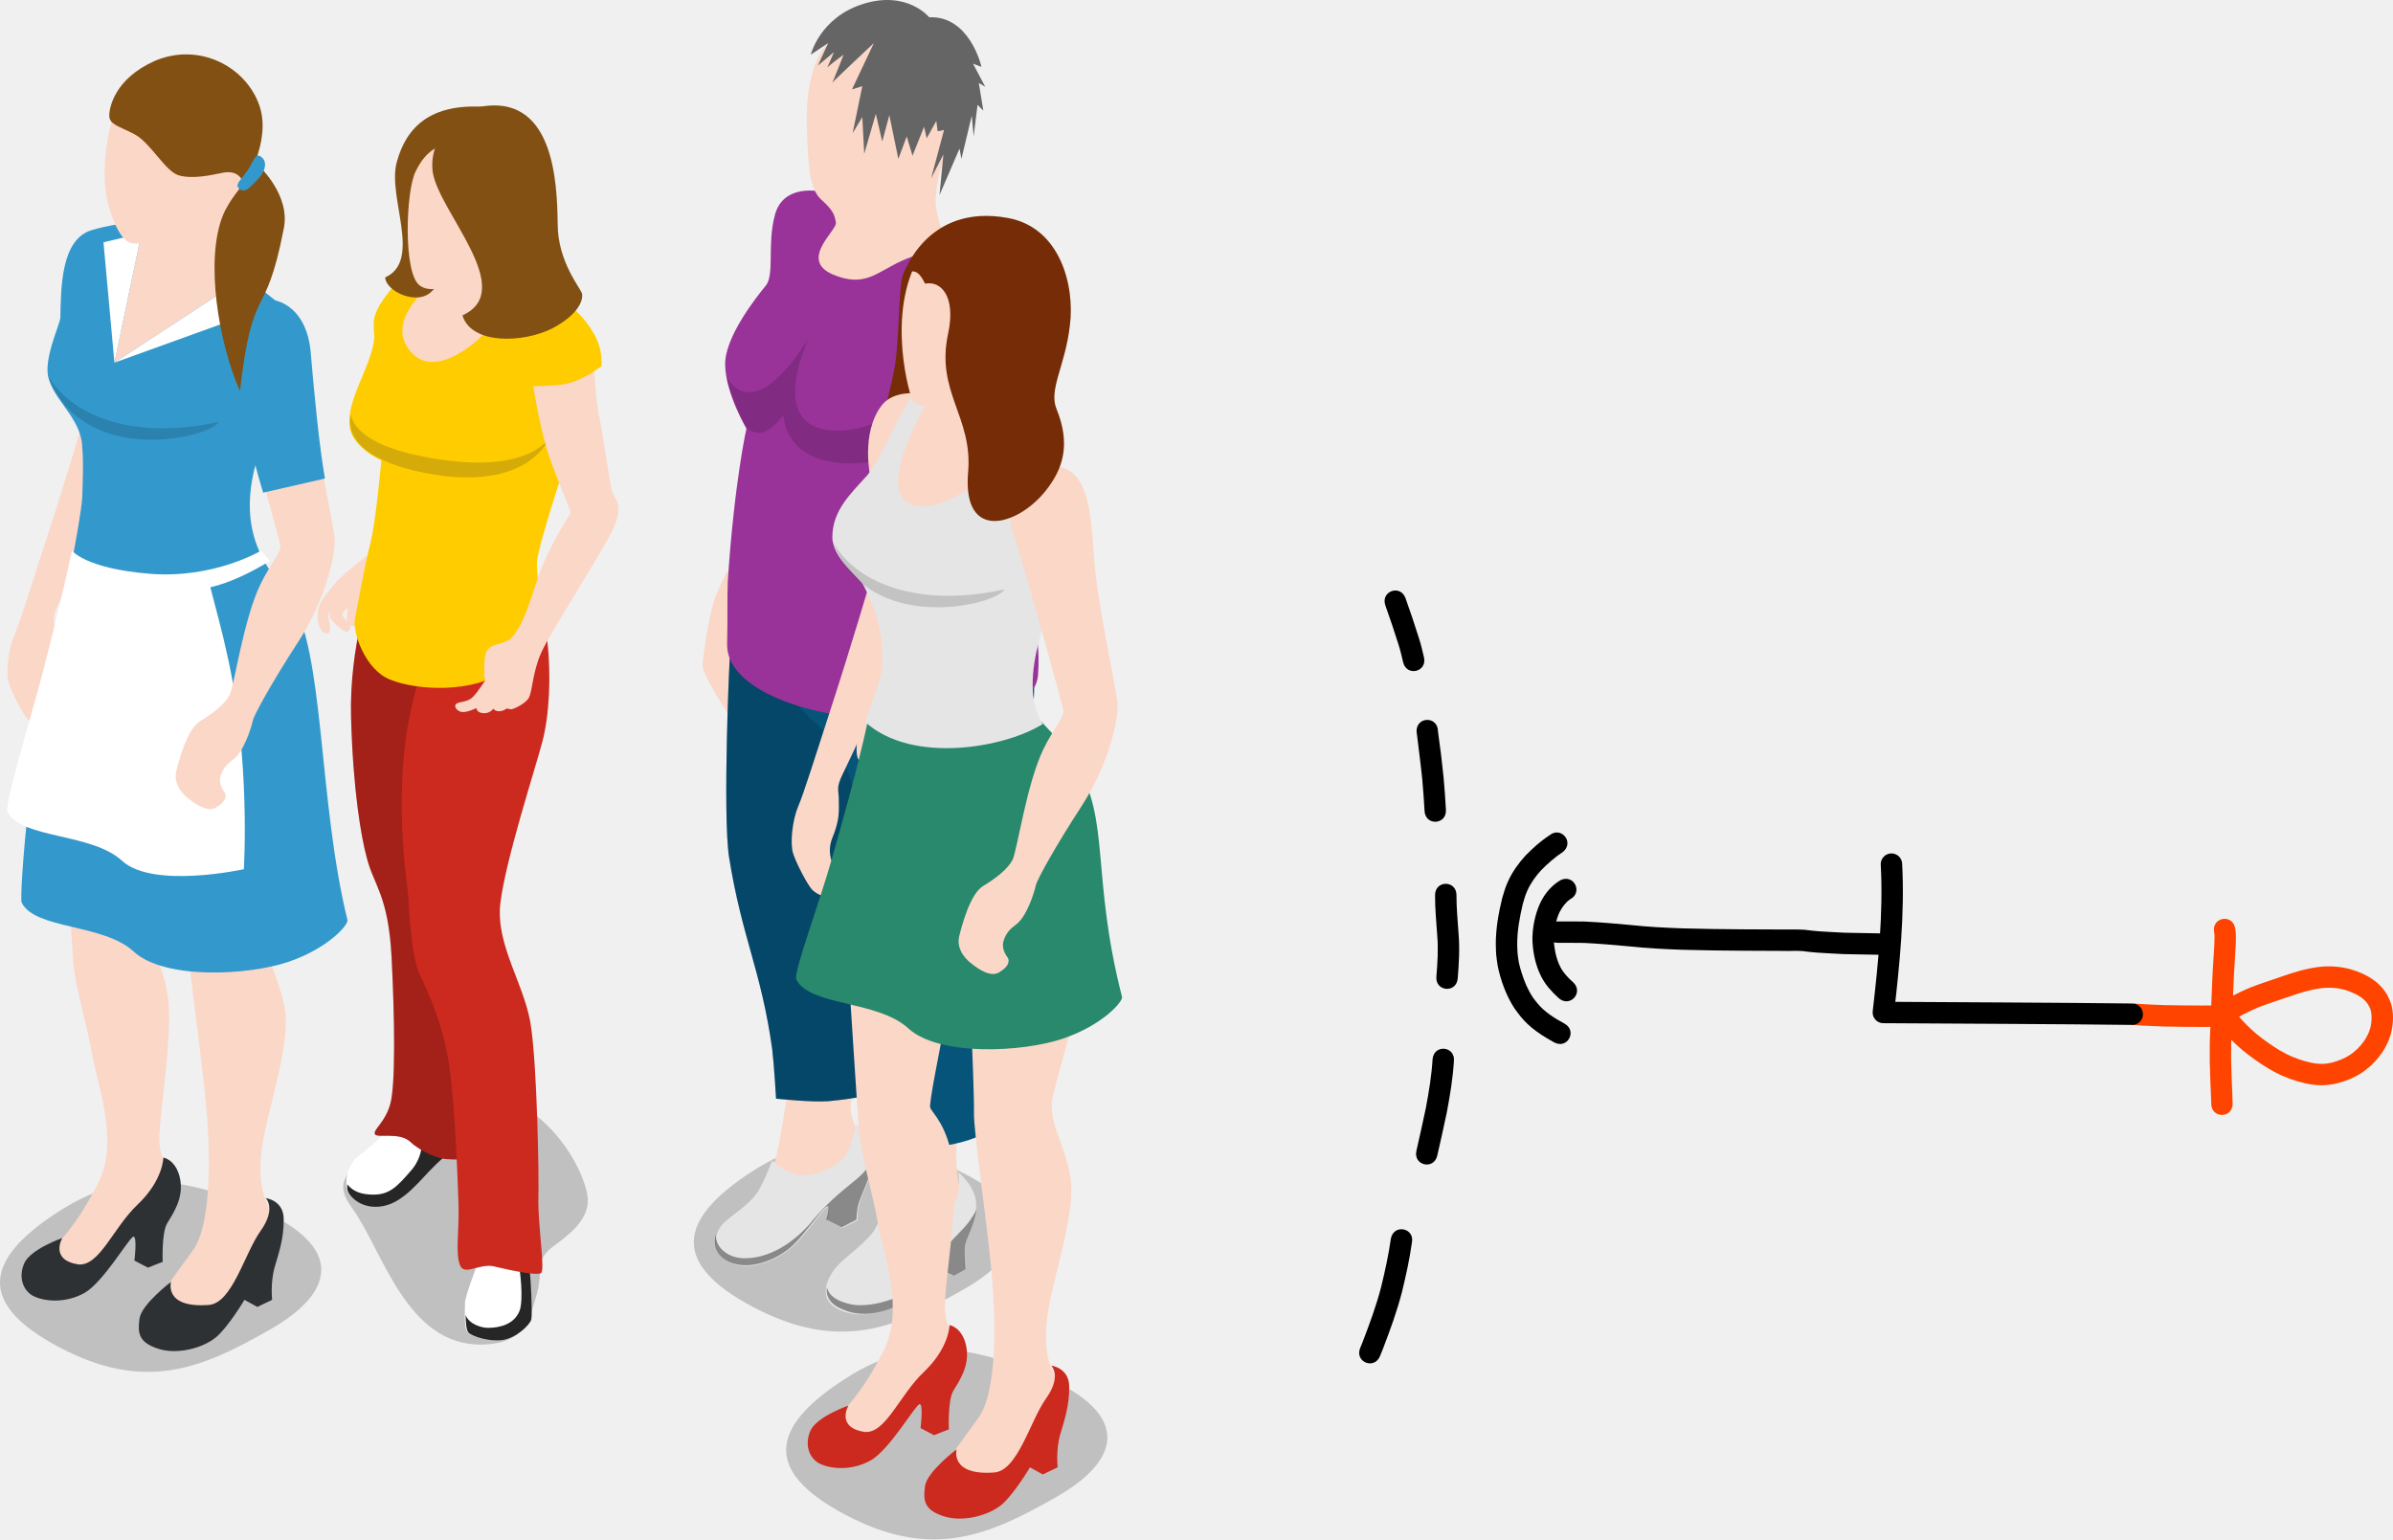
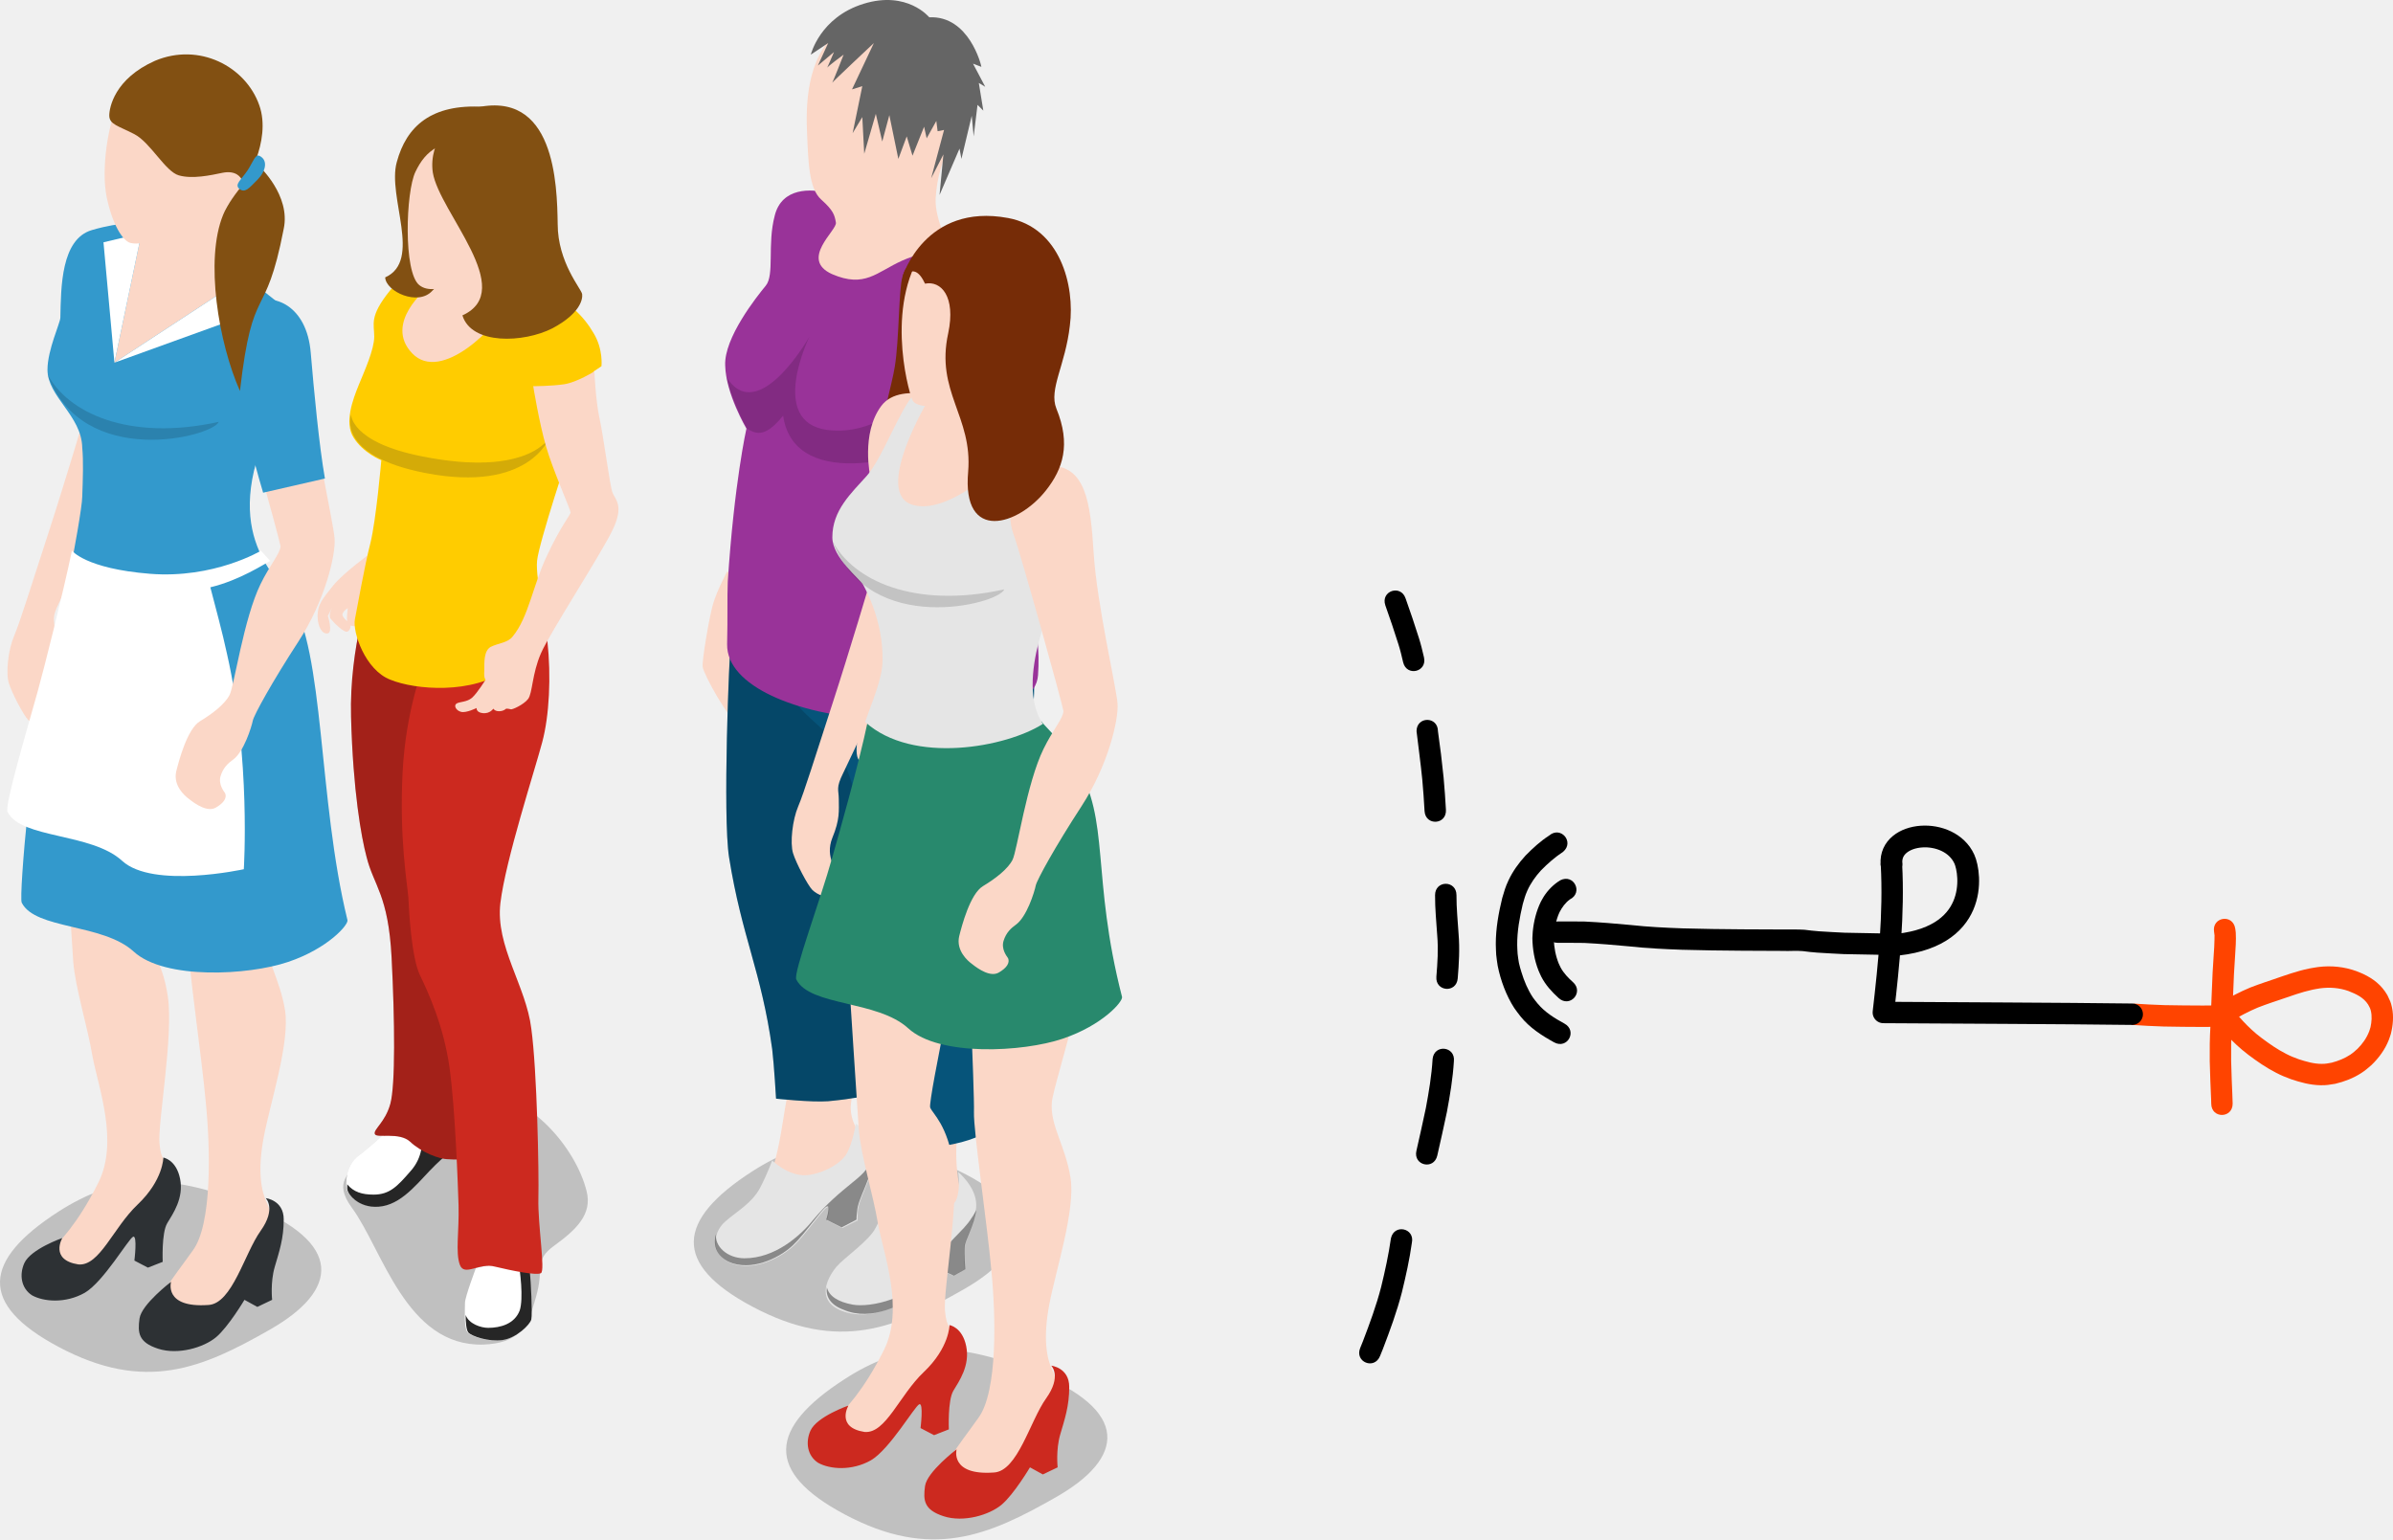
<svg xmlns="http://www.w3.org/2000/svg" version="1.1" id="Layer_1" x="0px" y="0px" viewBox="0 0 371.749 239.164" enable-background="new 0 0 80 240" xml:space="preserve" width="371.749" height="239.164">
  <defs id="defs33" />
  <g transform="translate(-27.04284,-42.712)" id="g3628">
    <path style="fill:#fbd7c7" d="m 140,131.5 c 0,0 -1.6,3 -2.2,5.1 -0.6,2.1 -1.7,8.6 -1.6,9.7 0.1,1.1 4.1,8.4 5.8,9.2 1.7,0.8 2,-10.2 2,-10.2 l -0.5,-4.8 2.7,-5.6 z" id="path3572" />
    <path style="opacity:0.2" d="m 143.9,224.7 c -11.8,7.6 -12.4,14.4 0,21 13.5,7.2 22.4,3.3 32.9,-2.7 10.5,-6 11.8,-13.4 -3.6,-19.6 -12.5,-5 -20.4,-4.4 -29.3,1.3 z" id="path3574" />
    <path style="fill:#fbd7c7" d="m 141.5,142.8 c -0.4,3.3 -1.6,26.2 0,32.2 1.6,6 2.2,8.8 2.6,11 0.4,2.2 1.8,4.1 2.5,7.6 0.7,3.5 3.7,15.1 2.7,19.6 -0.9,4.6 -1.4,11.7 -4.5,15.6 -3,3.9 -8,6.8 -4.8,8 3.1,1.2 6.7,0.4 8.1,-0.5 1.4,-0.9 5.2,-6.5 8.4,-7.7 3.1,-1.2 6.3,-2.9 6,-6 -0.3,-3.1 -3.1,-3.8 -3.3,-7.6 -0.1,-3.8 4.5,-14.3 3.1,-21.3 -1.4,-7 -3.4,-10.5 -3.4,-10.5 l 2.4,-16.2 c 0,0 1.7,18.9 1.8,20.5 0.1,1.6 1,4.7 1,4.7 0,0 -0.3,8.1 0.3,12.7 0.6,4.6 3.8,13.2 2,20 -1.8,6.8 -1.4,8 -3.9,11.1 -2.5,3.1 -7.2,5.6 -3.8,7.3 3.4,1.7 7.3,2.5 9.9,-1.8 2.6,-4.3 5.5,-5.9 6.9,-7.2 1.4,-1.3 1.8,-2.2 0.8,-6.3 -1,-4.1 -1,-9.4 0.4,-13.6 1.4,-4.2 4.7,-15.4 4.8,-20.2 0.1,-4.7 -2.2,-9.4 -2.2,-9.4 0,0 4.3,-15.1 5.5,-26.8 1.2,-11.8 1,-20.4 -1,-25.5 -2,-5.2 -42.3,10.3 -42.3,10.3 z" id="path3578" />
    <path style="fill:#e5e5e5" d="m 164.8,230.2 c 0,0 1.6,1.7 4.2,1.8 3,0.1 6.1,-1.6 6.6,-2.9 0.7,-1.7 0.3,-4.3 0.3,-4.3 0,0 2.8,2.3 2.8,5.1 0,2.5 -1.8,5.5 -1.9,6.5 -0.1,1 0.1,3.5 0.1,3.5 l -1.8,1 -3,-1.4 c 0,0 -0.9,2.9 -2.9,4.4 -2,1.4 -6.8,4.2 -11.3,2.5 -4.5,-1.7 -2,-5.6 -0.9,-6.9 1.1,-1.3 5,-4 6,-5.9 1.2,-2.3 1.8,-3.4 1.8,-3.4 z" id="path3580" />
    <path style="fill:#e5e5e5" d="m 147,223 c 0,0 2.4,2.4 5.2,2.3 2.1,-0.1 5.3,-1.5 6.4,-3.4 0.9,-1.6 1.4,-4.6 1.4,-4.6 0,0 2.7,1.6 2.7,5.2 0,3.2 -2.3,6.3 -2.4,8.5 -0.1,2.2 0,1.3 0,1.3 l -2.4,1.2 -2.4,-1.2 c 0,0 0.8,-2.5 0,-2 -0.8,0.5 -3.3,4.2 -5.1,5.9 -1.8,1.7 -5.8,4 -9.4,2.9 -3.6,-1.1 -3.4,-4.8 -1.3,-6.6 1.8,-1.6 4.1,-2.8 5.4,-5.2 1.2,-2.3 1.9,-4.3 1.9,-4.3 z" id="path3582" />
    <g style="opacity:0.4" id="g3588">
      <path d="m 160.1,232.3 v 0 c 0,0.4 0,0 0,0 z" id="path3584" />
      <path d="m 162.6,222.5 c 0,0 0,-0.1 0,-0.1 -0.4,1.5 -1.2,2.5 -3.1,4 -2.2,1.8 -4,3.3 -6.1,5.8 -2.1,2.6 -6,6 -10.7,6 -2.7,0 -4.7,-1.9 -4.4,-3.8 -0.6,1.8 0.1,3.8 2.6,4.6 3.6,1.1 7.7,-1.2 9.4,-2.9 1.8,-1.7 4.3,-5.4 5.1,-5.9 0.8,-0.5 0,2 0,2 l 2.4,1.2 2.3,-1.2 c 0,-0.2 0,-0.6 0.1,-1.3 0.1,-2.1 2.4,-5.2 2.4,-8.4 z" id="path3586" />
    </g>
    <path style="opacity:0.4" d="m 169.3,243.9 c 2,-1.4 2.9,-4.4 2.9,-4.4 l 3,1.4 1.8,-1 c 0,0 -0.2,-2.5 -0.1,-3.5 0,-0.9 1.5,-3.3 1.8,-5.7 -0.2,0.4 -0.4,0.8 -0.7,1.2 -1.4,2.3 -3.7,3.4 -6.5,8.1 -2.6,4.5 -9.3,5.9 -12,5.4 -2.2,-0.4 -3.7,-1.3 -4,-2.7 -0.2,1.3 0.4,2.7 2.6,3.5 4.4,1.9 9.2,-0.9 11.2,-2.3 z" id="path3590" />
    <path style="fill:#06547a" d="m 140.6,142.1 c -0.3,2.1 -1.3,27.5 -0.3,33.8 2,12.5 5,17.6 6.7,29.8 0.3,2.5 0.6,7.7 0.6,7.7 0,0 5.5,0.6 8.1,0.4 4.2,-0.4 5.5,-0.8 5.5,-0.8 0,0 1.7,-6.7 1.8,-16.8 0,-3.7 -3.3,-13.2 -3.3,-13.2 l 1.6,-8.4 -3,-32.8 c -9.5,-0.2 -17.7,0.3 -17.7,0.3 z" id="path3592" />
    <path style="opacity:0.15" d="m 140.6,142.1 c -0.3,2.1 -1.3,27.5 -0.3,33.8 2,12.5 5,17.6 6.7,29.8 0.3,2.5 0.6,7.7 0.6,7.7 0,0 5.5,0.6 8.1,0.4 4.2,-0.4 5.5,-0.8 5.5,-0.8 0,0 1.7,-6.7 1.8,-16.8 0,-3.7 -3.3,-13.2 -3.3,-13.2 l 1.6,-8.4 -3,-32.8 c -9.5,-0.2 -17.7,0.3 -17.7,0.3 z" id="path3594" />
    <path style="fill:#06547a" d="m 165.1,220 c 0,0 3.5,1.1 6.8,0.9 4.7,-0.3 7.7,-1.9 7.7,-1.9 0.1,0.7 1.9,-14.1 2.6,-21.6 0.5,-5 -1.2,-9.8 -0.9,-12.4 0.3,-2.6 7.3,-29.1 6.3,-37.3 -0.6,-4.8 -43.1,-31.6 -40.5,-5.5 1.1,11.1 7.4,12 9.8,16.4 3.6,6.6 3.9,12.4 4.2,16 0.6,6.3 2.5,22.7 2.9,27 0.4,4.3 1.1,18.4 1.1,18.4 z" id="path3596" />
    <path style="fill:#993399" d="m 143,109.3 c 0,0 -1.9,8.4 -2.9,23.8 -0.1,2.3 0,5.7 -0.1,9.7 -0.1,6.6 11.1,10.9 22.5,11.6 12.5,0.8 25.4,-0.6 25.8,-6.8 1.1,-14.8 -9.3,-28.5 -10.6,-34.3 -1.3,-5.8 6.7,-8.6 6.7,-8.6 0,0 -2,-4.7 -1.5,-11.6 0.5,-6.9 -5.4,-9.9 -7.5,-11.3 -1.7,-1.2 -17.3,-8.4 -19.8,-9.1 -2.5,-0.7 -7.1,-0.9 -8.2,3.5 -1.2,4.5 0,9.2 -1.4,10.9 -1.4,1.7 -6.5,8.1 -6.3,12.4 0.1,4.4 3.3,9.8 3.3,9.8 z" id="path3598" />
    <path style="fill:#fbd7c7" d="m 158,47.1 c -5.3,3.5 -5.8,10.8 -5.6,15.8 0.2,5 0.3,9.1 2.2,10.8 1.9,1.7 2.1,2.4 2.3,3.6 0.2,1.2 -5.7,5.7 -0.6,8 5.1,2.2 6.9,-0.3 10.9,-2.1 4.3,-1.9 7.6,-1.6 7.6,-1.6 0,0 -2.6,-4.7 -2.4,-8.1 0.2,-3.3 1,-5.8 2.6,-9.3 1.6,-3.5 4.2,-12.7 -1.1,-16.4 -5.2,-3.5 -12.3,-3 -15.9,-0.7 z" id="path3600" />
    <path style="fill:#656565" d="m 171.4,45.4 c 0,0 -3.4,-4.2 -10.2,-2.1 -6.8,2.1 -8.2,7.9 -8.2,7.9 l 2.7,-1.8 -1.6,3.5 2.5,-2.1 c 0,0 -1.1,2.6 -1.1,2.5 0,-0.2 2.6,-2.1 2.6,-2.1 0,0 -1.8,4.6 -1.8,4.4 0.1,-0.2 6.5,-6.2 6.5,-6.2 l -3.4,7.2 1.6,-0.5 -1.5,7.3 1.5,-2.5 0.3,5.7 1.8,-6.2 1,4.3 1.1,-4.1 1.4,6.8 1.3,-3.5 0.9,3 1.8,-4.5 0.4,1.8 1.5,-2.7 0.2,1.6 1,-0.2 -2,7.5 1.9,-3.7 -0.6,6.3 3.1,-7.2 0.3,1.6 1.6,-6.7 0.3,3.2 0.6,-4.9 0.9,0.9 -0.7,-4.3 1,0.6 -1.9,-3.6 1.3,0.5 c 0,-0.2 -1.9,-8 -8.1,-7.7 z" id="path3602" />
    <path style="opacity:0.15" d="m 170.9,102.4 c 0,0 -6.7,8.3 -15.4,7.1 -9.2,-1.3 -2.7,-14.5 -2.7,-14.5 0,0 -8,14.1 -12.9,6.3 0.9,4 3.2,8 3.2,8 0,0 0,0 0,0 1.8,1.2 3.2,0.9 5.6,-2 1.8,12.4 21.9,6.1 24.9,3.3 -0.8,-2.7 -2.7,-8.2 -2.7,-8.2 z" id="path3604" />
    <path style="fill:#fbd7c7" d="m 186.2,120.6 c -0.7,-3.5 -2.2,-13.2 -2.9,-15.5 l -10.7,2.5 c 0.1,0.3 0.1,0.3 0.2,0.6 1,2.6 3.3,14.4 3.5,15.3 0.2,0.9 -2,3.3 -3,5.6 -2.7,6.1 -3.3,13.9 -3.7,15.5 -0.5,1.6 -1.6,2.9 -2.9,3.8 -1.3,0.9 -5.3,4.7 -5.7,5.8 -0.3,0.7 -1.3,4.8 -0.7,6.3 0.6,1.5 4.8,3 5.8,3 1,0 1,-1.4 1,-1.4 0,0 -1.1,-1.8 -1.2,-3.4 -0.1,-1.6 1.2,-2.7 4.3,-5 3.1,-2.3 3.4,-5.4 7,-11.1 3.6,-5.7 6.6,-9.9 7.8,-12.6 1.2,-2.9 1.5,-7.8 1.2,-9.4 z" id="path3606" />
  </g>
  <g id="g28" transform="translate(106.4037,8.069836)">
    <path d="m 33.8,34.9 c -0.6,1.9 -0.5,9.7 -1.2,14 -0.8,5.2 -7.1,24 2.1,18.1 9.2,-5.9 7,-33.5 3.1,-33.7 -3.1,-0.3 -3.4,-0.3 -4,1.6 z" id="path2" style="fill:#762c07" />
    <path d="m 24.8,206.2 c -11.8,7.6 -12.4,14.4 0,21 13.5,7.2 22.4,3.3 32.9,-2.7 10.5,-6 11.8,-13.4 -3.7,-19.5 -12.5,-5 -20.4,-4.5 -29.2,1.2 z" id="path4" style="opacity:0.2" />
    <path d="m 28.8,82.2 c 0,0 -3.2,10.8 -5.9,19.1 -2.7,8.3 -4.4,13.8 -5.3,15.9 -0.9,2.1 -1.3,5.7 -0.8,7.3 0.5,1.6 2.3,5 3,5.7 1.7,1.6 4.4,1.2 4.8,0.8 0.4,-0.5 0.4,-2.2 -0.3,-2.9 -0.7,-0.7 -2.6,-3 -1.4,-6 1.2,-2.9 1,-4.2 1,-6 0,-1.5 -0.5,-1.7 0.7,-4.1 1.2,-2.5 6.9,-14.5 7.5,-16.2 0.6,-1.7 -3.3,-13.6 -3.3,-13.6 z" id="path6" style="fill:#fbd7c7" />
    <path d="m 42.8,54.7 c 0,0 -9.1,-4 -12.3,0.3 -3.2,4.3 -1.7,11 -1.7,11 0,0 -5.4,6.1 -5.4,9.4 0,3.3 5.1,6.5 5.1,6.5 0,0 0.6,15.8 -0.3,22.3 -0.9,6.5 -3.8,23.3 -3.1,33.9 0.7,10.6 1.6,25 1.9,29.2 0.3,4.1 2.2,10 3,14.8 0.9,4.8 4.1,13.2 0.9,19.6 -3.2,6.4 -6.1,9.3 -7.4,10.5 -1.3,1.2 0.2,5.2 3,4.5 2.8,-0.7 7.2,-7.1 9.9,-8.1 2.7,-1.1 7.2,-4 6,-7.7 -1.2,-3.6 -1.7,-2.2 -2,-5.3 -0.3,-3.1 2.2,-16.7 1.3,-22.8 -0.9,-6.1 -3.2,-7.8 -3.6,-8.8 -0.4,-1 5.7,-29.5 5.7,-29.5 0,0 1.2,27.3 1.1,30.2 -0.1,2.9 2.1,17.7 2.7,24.6 0.7,7 1,18.8 -2,22.9 -2.9,4.1 -8,10.3 -6,11.7 2,1.4 8.3,2.7 9.8,-0.9 1.5,-3.6 5.3,-11.1 6.7,-13.1 1.4,-2 1.9,-3.1 1,-5 -0.9,-1.9 -1.5,-5 -0.5,-10.3 1,-5.3 4.1,-14.7 3.3,-19.7 -0.8,-5 -3.2,-8.1 -2.9,-11.7 0.3,-3.5 8.1,-24.8 6.6,-39.7 C 62,108.7 54.6,106 53.3,100 52,94 56.3,86.1 58.5,81.8 60.7,77.6 63.8,70.2 61.1,67.6 58.4,64.9 55.2,63.2 54,61.2 52.8,59.2 51.5,53 51.5,53 Z" id="path8" style="fill:#fbd7c7" />
    <path d="m 25.4,210.3 c 0,0 -4.9,1.7 -5.9,3.9 -0.8,1.8 -0.5,3.9 1.2,5 1.8,1 5.2,1.3 8.2,-0.4 2.9,-1.7 6.8,-8.4 7.5,-8.7 0.7,-0.3 0.2,3.7 0.2,3.7 l 2.1,1.1 2.3,-0.9 c 0,0 -0.2,-4.5 0.7,-6 0.9,-1.5 2.6,-3.9 2,-6.9 -0.6,-3 -2.6,-3.3 -2.6,-3.3 0,0 0,3.5 -4,7.3 -3.8,3.6 -5.9,9.6 -9.2,9.3 -4.5,-0.7 -2.5,-4.1 -2.5,-4.1 z" id="path10" style="fill:#cc291f" />
    <path d="m 42.2,217.1 c 0,0 -4.6,3.5 -4.9,5.7 -0.3,2.2 -0.2,3.7 2.9,4.7 3.1,1 7.1,-0.2 9,-1.8 1.9,-1.6 4.4,-5.8 4.4,-5.8 l 2,1.1 2.3,-1.1 c 0,0 -0.3,-2.7 0.4,-5.1 0.7,-2.4 1.4,-4.4 1.4,-7.4 0,-3 -2.8,-3.3 -2.8,-3.3 0,0 1.7,1.6 -0.8,5.1 -2.5,3.5 -4.4,11.3 -8.1,11.5 -6.9,0.5 -5.8,-3.6 -5.8,-3.6 z" id="path12" style="fill:#cc291f" />
    <path d="m 60.8,110.8 c -2.7,-4.3 -5.3,-6.4 -5.4,-6.8 0,0 -6.4,3.9 -16.4,3.1 -10,-0.8 -10.6,-3.1 -10.6,-3.1 -1.4,6.7 -4.5,17.6 -5.5,21.1 -1.9,6.8 -6.1,18 -5.6,19 2.1,4.2 12.6,3.2 17.4,7.6 4.8,4.4 17.8,3.7 24,1.6 6.2,-2.1 9.4,-5.8 9.2,-6.5 -4.8,-18.7 -1.8,-27.6 -7.1,-36 z" id="path14" style="fill:#28896d" />
    <path d="m 27.7,82.8 c 0.3,0.6 3.1,5.5 3,11.7 0,2.9 -1.7,6.6 -2.7,9.6 7.4,6.7 22,3.9 27.6,0.3 -4.5,-6.7 1.9,-20.2 3,-22.4 2.2,-4.2 5.3,-11.6 2.6,-14.2 -2.7,-2.7 -5.9,-4.4 -7.1,-6.4 -1.2,-2 -2.5,-8.2 -2.5,-8.2 l -8.9,1.6 c 0,0 -3.6,-1.6 -7,-1.7 -2.2,2.1 -4.9,9.8 -7.4,12.7 -2.5,2.8 -5.4,5.4 -5.4,9.6 0,3.2 4.3,6.5 4.8,7.4 z" id="path16" style="fill:#e5e5e5" />
    <path d="m 37.9,53.9 c 0,0 -8.9,14.8 -2.4,16.5 6.3,1.7 16,-8.7 16,-8.7 L 43.7,53 Z" id="path18" style="fill:#fbd7c7" />
    <path d="m 40.2,54.9 c 0,0 -4.3,0.7 -4.9,-0.9 -0.7,-1.7 -4.4,-15.5 2.4,-24.1 6.8,-8.6 20.5,-3.1 20.5,6 0,8.1 -3.2,10.5 -4.7,14.5 -0.9,2.5 -1.6,5.8 -0.1,8.4 1.5,2.7 2.7,4 2.7,4 0,0 -7.6,4.6 -13.3,3.2 -5.7,-1.4 -0.2,-4.2 -1,-6.6 -0.7,-2.1 -1.6,-4.5 -1.6,-4.5 z" id="path20" style="fill:#fbd7c7" />
    <path d="M 23,76.1 C 26.1,82 35.5,86.6 49.6,83.5 48.8,85.8 28.5,91 23,76.1 Z" id="path22" style="opacity:0.15" />
    <path d="m 51,74.8 c -1.1,-2.9 -0.7,-10.2 5.3,-10.5 6,-0.3 6.7,5.7 7.2,13.6 0.5,7.9 3.5,20.7 3.7,23.3 0.2,2.6 -1.5,9.7 -5.6,16 -4.1,6.3 -6.9,11.4 -7.1,12.3 -0.2,1 -1.4,4.9 -3.1,6.1 -0.7,0.5 -1.5,1.2 -1.9,2.5 -0.4,1.3 0.5,2.4 0.7,2.7 0.3,0.7 -0.2,1.5 -1.4,2.2 -1.3,0.8 -3.2,-0.5 -4.2,-1.3 -0.7,-0.5 -2.5,-2.1 -2,-4.3 0.4,-1.6 1.7,-6.6 3.7,-7.8 2,-1.2 3.9,-2.7 4.6,-4.1 0.7,-1.4 2.2,-11.9 4.8,-17.2 1.4,-2.9 3.1,-4.8 3.1,-5.9 C 58.7,101.5 52.1,77.7 51,74.8 Z" id="path24" style="fill:#fbd7c7" />
    <path d="m 33.8,34.9 c 0,0 3.5,-11.5 16.4,-9.1 8.1,1.5 10.4,10.5 9.6,16.7 -0.7,6.2 -3.3,9.9 -2.1,12.9 2.3,5.6 1,9.4 -1.6,12.7 C 51.8,73.6 43,76.3 44,65.2 44.7,56.6 38.9,52.8 40.9,43.7 42.1,38 39.8,35.5 37.3,36 36.4,34.1 35.4,33.4 33.8,34.9 Z" id="path26" style="fill:#762c07" />
  </g>
  <path style="fill:#000000;fill-opacity:1;fill-rule:nonzero;stroke:none" d="m 215.204,94.031 c 0.718,2.02 1.409,4.052 2.049,6.098 0.288,0.902 0.505,1.823 0.718,2.745 0.529,2.291 3.77,1.543 3.241,-0.749 v 0 c -0.233,-1.004 -0.471,-2.007 -0.784,-2.989 -0.647,-2.066 -1.343,-4.118 -2.068,-6.157 -0.744,-2.231 -3.899,-1.179 -3.155,1.052 z" id="path1" />
  <path style="fill:#000000;fill-opacity:1;fill-rule:nonzero;stroke:none" d="m 220.059,113.609 c 0.294,2.505 0.643,5.002 0.892,7.514 0.152,1.623 0.257,3.251 0.351,4.878 0.136,2.348 3.456,2.156 3.32,-0.192 v 0 c -0.097,-1.673 -0.205,-3.346 -0.362,-5.014 -0.238,-2.402 -0.537,-4.796 -0.876,-7.186 0,-2.352 -3.326,-2.352 -3.326,0 z" id="path3" />
  <path style="fill:#000000;fill-opacity:1;fill-rule:nonzero;stroke:none" d="m 222.935,139.074 c -0.012,2.088 0.2,4.17 0.335,6.252 0.184,2.134 0.046,4.275 -0.13,6.404 -0.193,2.344 3.122,2.617 3.315,0.273 v 0 c 0.188,-2.291 0.328,-4.595 0.134,-6.891 -0.13,-2.011 -0.337,-4.022 -0.328,-6.038 0,-2.352 -3.326,-2.352 -3.326,0 z" id="path5" />
  <path style="fill:#000000;fill-opacity:1;fill-rule:nonzero;stroke:none" d="m 222.554,164.512 c -0.153,2.571 -0.577,5.111 -1.049,7.639 -0.472,2.216 -0.959,4.428 -1.467,6.636 -0.527,2.292 2.714,3.037 3.241,0.745 v 0 c 0.518,-2.253 1.016,-4.51 1.495,-6.771 0.487,-2.609 0.925,-5.23 1.086,-7.882 0.26,-2.337 -3.046,-2.705 -3.306,-0.367 z" id="path7" />
  <path style="fill:#000000;fill-opacity:1;fill-rule:nonzero;stroke:none" d="m 216.081,192.379 c -0.363,2.561 -0.917,5.09 -1.531,7.601 -0.742,2.867 -1.771,5.649 -2.827,8.412 -0.14,0.347 -0.281,0.694 -0.421,1.04 -0.882,2.18 2.201,3.427 3.083,1.247 v 0 c 0.148,-0.367 0.296,-0.733 0.445,-1.1 1.106,-2.893 2.179,-5.808 2.952,-8.81 0.618,-2.533 1.189,-5.084 1.547,-7.669 0.51,-2.296 -2.737,-3.017 -3.247,-0.722 z" id="path9" />
  <path style="fill:#000000;fill-opacity:1;fill-rule:nonzero;stroke:none" d="m 240.665,129.808 c -1.359,0.874 -2.547,1.967 -3.675,3.115 -1.066,1.163 -2.005,2.462 -2.669,3.9 -0.507,1.097 -0.591,1.518 -0.947,2.679 -0.577,2.349 -1.01,4.767 -1.005,7.195 0.001,0.539 0.042,1.076 0.062,1.615 0.078,0.582 0.121,1.169 0.235,1.745 0.441,2.227 1.334,4.652 2.577,6.559 0.3,0.461 0.659,0.882 0.989,1.323 1.404,1.735 3.268,2.939 5.199,4.002 2.062,1.13 3.661,-1.786 1.598,-2.917 v 0 c -1.525,-0.831 -3.024,-1.751 -4.151,-3.101 -0.247,-0.316 -0.519,-0.614 -0.741,-0.948 -0.801,-1.204 -1.358,-2.546 -1.778,-3.922 -0.147,-0.481 -0.294,-0.963 -0.397,-1.456 -0.098,-0.47 -0.137,-0.95 -0.206,-1.424 -0.02,-0.454 -0.058,-0.908 -0.061,-1.362 -0.016,-2.141 0.373,-4.275 0.866,-6.349 0.25,-0.846 0.353,-1.301 0.709,-2.096 0.515,-1.15 1.257,-2.189 2.101,-3.119 1.057,-1.087 2.196,-2.074 3.461,-2.914 1.786,-1.531 -0.379,-4.056 -2.165,-2.525 z" id="path15" />
  <path style="fill:#000000;fill-opacity:1;fill-rule:nonzero;stroke:none" d="m 242.395,136.759 c -1.033,0.624 -1.919,1.512 -2.569,2.53 -0.173,0.271 -0.316,0.559 -0.474,0.839 -0.697,1.438 -1.087,3.03 -1.24,4.62 -0.032,0.33 -0.039,0.663 -0.058,0.994 0.022,1.713 0.319,3.446 0.951,5.045 0.126,0.32 0.283,0.627 0.424,0.94 0.665,1.3 1.633,2.36 2.702,3.332 1.744,1.578 3.975,-0.889 2.231,-2.467 v 0 c -0.741,-0.666 -1.43,-1.373 -1.913,-2.258 -0.1,-0.209 -0.211,-0.412 -0.298,-0.627 -0.488,-1.197 -0.728,-2.502 -0.776,-3.789 0.066,-1.429 0.286,-2.883 0.892,-4.191 0.405,-0.777 0.899,-1.472 1.614,-1.994 2.104,-1.052 0.616,-4.027 -1.487,-2.975 z" id="path17" />
  <path style="fill:#000000;fill-opacity:1;fill-rule:nonzero;stroke:none" d="m 293.502,145.04 c -2.318,-0.042 -4.636,-0.095 -6.954,-0.132 -1.34,-0.047 -2.676,-0.152 -4.015,-0.224 -0.739,-0.055 -1.475,-0.141 -2.211,-0.234 -1.129,-0.076 -2.261,-0.019 -3.392,-0.041 -2.087,-0.005 -4.174,-0.013 -6.26,-0.028 -3.095,-0.025 -6.191,-0.055 -9.284,-0.149 -2.689,-0.096 -5.379,-0.226 -8.055,-0.521 -2.384,-0.225 -4.771,-0.425 -7.164,-0.539 -1.385,-0.022 -2.77,-0.016 -4.155,-0.016 -2.352,0 -2.352,3.326 0,3.326 v -1.8e-4 c 1.367,2.8e-4 2.735,-0.007 4.102,0.015 2.305,0.115 4.606,0.308 6.904,0.524 2.741,0.301 5.494,0.435 8.248,0.534 3.124,0.095 6.25,0.126 9.376,0.151 2.093,0.015 4.186,0.023 6.279,0.029 1.046,0.05 2.103,-0.067 3.146,0.031 0.736,0.1 1.475,0.178 2.216,0.234 1.383,0.075 2.762,0.181 4.146,0.231 2.337,0.037 4.675,0.091 7.012,0.133" id="path25" />
  <path style="fill:#ff4400;fill-opacity:1;fill-rule:nonzero;stroke:none" d="m 331.147,159.227 c 1.659,0.123 3.322,0.196 4.985,0.255 2.018,0.035 4.036,0.067 6.055,0.065 1.064,-0.005 0.543,-0.001 1.562,-0.012 2.352,-0.024 2.318,-3.35 -0.034,-3.326 v 0 c -0.997,0.01 -0.487,0.006 -1.532,0.012 -1.978,0.002 -3.956,-0.029 -5.934,-0.062 -1.586,-0.056 -3.173,-0.127 -4.756,-0.239" id="path19" />
  <path style="fill:#ff4400;fill-opacity:1;fill-rule:nonzero;stroke:none" d="m 343.956,144.784 c 0.023,0.18 0.06,0.359 0.069,0.54 0.011,0.242 -0.005,0.484 -0.011,0.726 -0.029,1.134 -0.033,0.998 -0.112,2.22 -0.128,1.976 -0.06,0.876 -0.179,2.888 -0.138,2.787 -0.214,5.576 -0.342,8.363 -0.101,1.772 -0.125,3.546 -0.101,5.32 0.017,1.001 0.053,2.002 0.092,3.003 0.029,0.728 0.06,1.456 0.09,2.184 0.015,0.478 0.053,0.956 0.052,1.434 0.008,2.352 3.334,2.34 3.326,-0.012 v 0 c -0.004,-0.522 -0.033,-1.043 -0.055,-1.564 -0.031,-0.724 -0.061,-1.447 -0.09,-2.171 -0.038,-0.973 -0.073,-1.946 -0.09,-2.919 -0.024,-1.708 -4.5e-4,-3.416 0.098,-5.123 0.127,-2.772 0.203,-5.547 0.339,-8.319 0.133,-2.246 0.035,-0.648 0.178,-2.871 0.076,-1.19 0.17,-2.39 0.103,-3.583 -0.013,-0.221 -0.057,-0.439 -0.086,-0.658 -0.383,-2.32 -3.665,-1.778 -3.281,0.542 z" id="path21" />
  <path style="fill:#ff4400;fill-opacity:1;fill-rule:nonzero;stroke:none" d="m 345.314,160.126 c 0.906,1.05 1.89,2.041 2.949,2.939 0.33,0.28 0.675,0.541 1.013,0.811 1.366,1.028 2.776,2.006 4.302,2.785 1.037,0.53 1.256,0.585 2.335,1.007 1.469,0.496 2.991,0.908 4.552,0.935 1.026,0.018 1.289,-0.067 2.303,-0.221 1.41,-0.333 2.792,-0.859 4.016,-1.647 0.713,-0.459 0.98,-0.722 1.612,-1.261 1.158,-1.108 2.109,-2.412 2.702,-3.909 0.122,-0.307 0.212,-0.625 0.319,-0.938 0.33,-1.323 0.462,-2.72 0.182,-4.068 -0.193,-0.932 -0.33,-1.099 -0.726,-1.95 -0.898,-1.554 -2.166,-2.55 -3.778,-3.305 -0.328,-0.153 -0.668,-0.277 -1.003,-0.416 -1.906,-0.699 -3.94,-0.899 -5.953,-0.652 -0.481,0.059 -0.956,0.16 -1.434,0.24 -1.905,0.394 -3.734,1.064 -5.57,1.691 -2.436,0.832 -0.018,-0.007 -2.364,0.811 -1.635,0.55 -3.171,1.332 -4.689,2.141 -0.709,0.398 -1.413,0.847 -1.927,1.49 -0.092,0.116 -0.171,0.241 -0.257,0.362 -1.304,1.957 1.464,3.801 2.768,1.844 v 0 c 0.018,-0.233 0.828,-0.665 0.98,-0.761 1.367,-0.729 2.746,-1.442 4.219,-1.936 2.272,-0.793 -0.076,0.022 2.354,-0.807 1.667,-0.569 3.326,-1.182 5.051,-1.557 0.377,-0.067 0.751,-0.151 1.131,-0.202 1.496,-0.202 3.01,-0.091 4.436,0.417 1.19,0.472 2.334,0.983 3.047,2.101 0.204,0.38 0.315,0.529 0.42,0.954 0.208,0.84 0.129,1.727 -0.048,2.563 -0.064,0.203 -0.116,0.41 -0.191,0.61 -0.398,1.053 -1.044,1.969 -1.841,2.758 -0.379,0.331 -0.685,0.621 -1.104,0.9 -0.875,0.584 -1.873,0.973 -2.883,1.243 -0.672,0.118 -0.875,0.183 -1.556,0.186 -1.222,0.005 -2.414,-0.345 -3.566,-0.717 -0.883,-0.339 -1.084,-0.39 -1.936,-0.821 -1.36,-0.688 -2.613,-1.559 -3.83,-2.471 -0.285,-0.226 -0.578,-0.444 -0.857,-0.679 -0.96,-0.812 -1.854,-1.706 -2.673,-2.658 -1.547,-1.771 -4.052,0.416 -2.505,2.188 z" id="path23" />
  <g transform="translate(32.23624,-28.90235)" id="g2323">
    <path style="opacity:0.2" d="m 42.8,237.8 c 5.5,-0.2 6.9,-2.6 8.2,-7.3 1.4,-4.7 -0.4,-5.7 2.9,-8.1 3.3,-2.4 5.9,-4.8 5,-8.4 -1.7,-6.9 -9,-15.1 -15.9,-15.1 -6.9,0 -19.8,10.2 -20.2,11.2 -0.4,1 -3.4,2.3 -0.4,6.4 4.8,6.5 8.4,21.6 20.4,21.3 z" id="path2265" />
    <path style="fill:#ffffff" d="m 27.8,204.8 c 0,0 -2.4,2.3 -4.3,3.7 -1.9,1.4 -2,4.1 -1.9,5 0.1,0.9 2.1,3.3 5.5,2.7 3.4,-0.6 6,-4.3 8.3,-6.4 2.3,-2.2 2.3,-2 4,-2.3 1.7,-0.3 0,-4.2 -2.3,-4.3 -2.3,-0.1 -6.8,-2.3 -6.8,-2.3 0,0 -1.5,2.8 -2.5,3.9 z" id="path2267" />
    <path style="fill:#ffffff" d="m 27.8,204.8 c 0,0 -2.4,2.3 -4.3,3.7 -1.9,1.4 -2,4.1 -1.9,5 0.1,0.9 2.1,3.3 5.5,2.7 3.4,-0.6 6,-4.3 8.3,-6.4 2.3,-2.2 2.3,-2 4,-2.3 1.7,-0.3 0,-4.2 -2.3,-4.3 -2.3,-0.1 -6.8,-2.3 -6.8,-2.3 0,0 -1.5,2.8 -2.5,3.9 z" id="path2269" />
    <path style="fill:#262626" d="m 35.4,209.9 c 2.3,-2.2 2.3,-2 4,-2.3 0.2,0 0.4,-0.1 0.5,-0.3 L 33.3,206 c 0,0 0.3,2.6 -1.8,4.9 -2,2.3 -3.2,3.6 -5.7,3.6 -1.8,0 -3.1,-0.4 -4.1,-1.6 0,0.3 0,0.5 0,0.7 0.1,1 2.1,3.3 5.5,2.7 3.4,-0.6 5.9,-4.2 8.2,-6.4 z" id="path2271" />
    <path style="fill:#cc291f" d="m 25.4,119.9 c 0,0 -3.4,9.4 -3.1,20.4 0.3,11.5 1.6,18.7 2.4,21.7 1.1,4.5 3.4,5.9 3.9,15.7 0.5,9.8 0.6,19.8 -0.2,22.7 -0.8,2.9 -2.7,4 -2.4,4.7 0.3,0.7 3.8,-0.4 5.5,1.2 1.7,1.6 4.5,2.7 5.9,2.7 1.4,0.1 2,0 2,0 l -3.7,-78.2 z" id="path2273" />
    <path style="opacity:0.2" d="m 25.4,119.9 c 0,0 -3.4,9.4 -3.1,20.4 0.3,11.5 1.6,18.7 2.4,21.7 1.1,4.5 3.4,5.9 3.9,15.7 0.5,9.8 0.6,19.8 -0.2,22.7 -0.8,2.9 -2.7,4 -2.4,4.7 0.3,0.7 3.8,-0.4 5.5,1.2 1.7,1.6 4.5,2.7 5.9,2.7 1.4,0.1 2,0 2,0 l -3.7,-78.2 z" id="path2275" />
    <path style="fill:#ffffff" d="m 41.7,225.9 c 0,0 -1.7,4.5 -1.7,5.4 0,0.9 -0.2,3.9 0.4,4.6 0.5,0.6 3.2,1.5 5.3,1.2 2.2,-0.3 4.3,-2.4 4.5,-3.2 0.2,-0.9 -0.1,-6.3 -0.2,-7.1 -0.1,-0.8 -0.5,-2.6 -0.5,-2.6 z" id="path2277" />
    <path style="fill:#262626" d="m 49.6,224.1 -1.4,0.3 c 0.4,1.9 0.9,6.3 0.3,8.1 -0.8,2.1 -3,2.7 -4.9,2.7 -1.1,0 -3,-0.6 -3.5,-2 0,1.1 0.1,2.3 0.4,2.7 0.5,0.6 3.2,1.5 5.3,1.2 2.2,-0.3 4.3,-2.4 4.5,-3.2 0.2,-0.9 -0.1,-6.3 -0.2,-7.1 -0.1,-0.8 -0.5,-2.7 -0.5,-2.7 z" id="path2279" />
    <path style="fill:#cc291f" d="m 33.8,131.7 c 0,0 -3,7.1 -3.5,17.3 -0.5,10.2 0.7,17 0.9,19.3 0.1,2.3 0.5,9.4 1.8,12.1 1.3,2.7 3.7,7.9 4.6,14.4 0.9,6.5 1.3,18.4 1.4,21.4 0.1,4 -0.5,7.3 0.2,9.2 0.7,1.9 3,-0.4 5.5,0.3 2.5,0.6 6.4,1.4 7.1,1 0.7,-0.4 -0.5,-7.5 -0.4,-11.6 0.1,-4.1 -0.2,-19.8 -1.1,-26.4 -0.8,-6.6 -5.6,-12.8 -4.8,-19.5 0.8,-6.7 5.4,-20.8 6.5,-25 1.1,-4.1 1.4,-10.2 0.8,-15.7 -0.5,-5.6 -19,3.2 -19,3.2 z" id="path2281" />
    <path style="fill:#fbd7c7" d="m 25.4,114.8 c 0,0 -4.3,3.1 -5.9,5.1 -1.6,2 -2.4,2.9 -2.4,4.7 0,1.8 0.8,2.9 1.6,2.7 0.8,-0.2 0,-2.7 0,-2.7 l 0.8,-1.6 c 0,0 -0.8,1.4 -0.4,2 0.4,0.5 2.2,2.4 2.7,2 0.6,-0.4 0.4,-1.2 0.4,-1.2 0,0 -1.5,-1 -1.2,-1.6 0.3,-0.6 0.8,-0.8 0.8,-0.8 0,0 -0.3,1.8 0,2.4 0.3,0.5 1.6,0.4 1.6,0.4 l 2.4,-5.5 z" id="path2283" />
    <path style="fill:#ffcc00" d="m 44.8,71.7 c -4.6,-0.9 -13.3,-1.6 -16.5,2.4 -3.2,4 -2.4,5.1 -2.4,7.1 0,2 -1.5,5.3 -2.4,7.5 -0.9,2.2 -2.3,5.9 -0.8,8.2 1.5,2.4 4.3,3.5 4.3,3.5 0,0 -0.8,9.3 -1.7,12.9 -0.9,3.5 -2,9.8 -2.4,11.8 -0.4,2 1.6,7.9 5.5,9.4 3.9,1.6 12.8,2.3 18.1,-1.6 5.3,-3.9 6.3,-6.3 6.3,-6.3 0,0 -1.9,-7.7 -1.6,-10.6 0.3,-2.9 5.2,-17.6 5.2,-17.6 L 60,86.6 61.2,85.8 c 0,0 0.3,-2.6 -1.2,-5.1 -1.5,-2.6 -4,-5.2 -7.5,-6.3 -3.5,-1.1 -3.7,-1.9 -7.7,-2.7 z" id="path2285" />
    <path style="fill:#fbd7c7" d="m 34.2,73.6 c 0,0 -6.9,5.5 -2.4,10.2 4.5,4.7 13.3,-4.2 14.9,-7.9 1.7,-3.5 -7.1,-7.6 -12.5,-2.3 z" id="path2287" />
    <path style="opacity:0.2;fill:#262626" d="m 22.3,93.3 c 0,0 -0.1,4.3 11,6.5 16.5,3.3 19.8,-2.9 19.8,-2.9 0,0 -3.1,8.6 -19.2,5.5 -14,-2.7 -11.6,-9.1 -11.6,-9.1 z" id="path2289" />
    <path style="fill:#825012" d="m 42.9,45.5 c -8.1,-0.5 -12,3 -13.5,8.6 -1.5,5.4 4,15.3 -1.8,17.9 0.1,2.2 5.1,4.5 7.3,2.1 2.2,-2.3 2.9,-2.4 2.9,-2.4 z" id="path2291" />
    <path style="fill:#fbd7c7" d="m 32.3,55.6 c -1.5,3.1 -1.9,15.6 0.6,17.6 2.5,2 7.6,-1.3 12.5,-3.5 4.9,-2.2 5.5,-19 -1.9,-19.2 -7.4,-0.2 -9.6,1.8 -11.2,5.1 z" id="path2293" />
    <path style="fill:#825012" d="m 41.4,45.7 c -3.3,0.8 -7.1,5.2 -6.4,10 1,6.2 13.2,18.3 4.6,22.2 1.4,4.6 9.5,4.3 14,2 4.3,-2.3 4.7,-4.5 4.6,-5.3 -0.1,-0.8 -3.8,-4.9 -3.8,-10.9 -0.1,-6.1 -0.4,-21.1 -13,-18 z" id="path2295" />
    <path style="fill:#fbd7c7" d="m 50.6,88.9 c 0,0 2.8,0 4.8,-0.3 2,-0.3 4.7,-2 4.7,-2 0,0 0.2,4.6 0.8,7.3 0.6,2.7 1.6,10.4 2,11.5 0.4,1.1 1.9,2 0,5.9 -1.9,3.9 -9.7,15.9 -11.1,19.1 -1.4,3.2 -1.3,6.2 -2,7.1 -0.7,0.9 -2.5,1.7 -2.7,1.6 -0.3,-0.1 -0.7,-0.1 -0.7,-0.1 0,0 -0.4,0.4 -1.1,0.4 -0.7,0 -0.9,-0.4 -0.9,-0.4 0,0 -0.5,0.8 -1.6,0.7 -1.1,-0.1 -1,-0.8 -1,-0.8 0,0 -1.6,0.8 -2.4,0.6 -0.8,-0.2 -1.2,-1 -0.7,-1.3 0.5,-0.3 1.6,-0.2 2.4,-0.9 0.8,-0.7 2.1,-2.8 2.1,-2.8 0,0 -0.3,-0.2 -0.2,-1.4 0,-1.2 -0.1,-3.1 1,-3.7 1.2,-0.6 2.6,-0.6 3.4,-1.6 2.5,-3 3.2,-8.2 5.4,-12.7 2.1,-4.5 3.6,-6.2 3.6,-6.6 0,-0.4 -2.8,-6.7 -3.8,-10.2 -1.1,-3.8 -2,-9.4 -2,-9.4 z" id="path2297" />
  </g>
  <path style="fill:none;stroke:#000000;stroke-width:3.326;stroke-linecap:round;stroke-linejoin:round" d="m 293.834,134.253 c 0.411,7.751 -0.393,15.466 -1.258,23.048 9.05,0.064 28.113,0.13 38.661,0.27" id="path11" />
  <g id="g874" transform="translate(-15.22361,-17.95612)">
    <path id="path815" d="m 28.6,81.8 c 0,0 -3.2,10.8 -5.9,19.1 -2.7,8.3 -4.4,13.8 -5.3,15.9 -0.9,2.1 -1.3,5.7 -0.8,7.3 0.5,1.6 2.3,5 3,5.7 1.7,1.6 4.4,1.2 4.8,0.8 0.4,-0.5 0.4,-2.2 -0.3,-2.9 -0.7,-0.7 -2.6,-3 -1.4,-6 1.2,-2.9 1,-4.2 1,-6 0,-1.5 -0.5,-1.7 0.7,-4.1 1.2,-2.5 6.9,-14.5 7.5,-16.2 0.6,-1.7 -3.3,-13.6 -3.3,-13.6 z" style="fill:#fbd7c7" />
    <path id="path817" d="m 24.3,206.2 c -11.8,7.6 -12.4,14.4 0,21 13.5,7.2 22.4,3.3 32.9,-2.7 10.5,-6 11.8,-13.4 -3.6,-19.5 -12.5,-5 -20.4,-4.5 -29.3,1.2 z" style="opacity:0.2" />
    <path id="path819" d="m 42.3,54.7 c 0,0 -9.1,-4 -12.3,0.3 -3.2,4.3 -1.7,11 -1.7,11 0,0 -5.3,6 -5.3,9.4 0,3.3 5.1,6.5 5.1,6.5 0,0 0.6,15.8 -0.3,22.3 -0.9,6.5 -3.8,23.3 -3.1,33.9 0.7,10.6 1.6,25 1.9,29.2 0.3,4.1 2.2,10 3,14.8 0.9,4.8 4.1,13.2 0.9,19.6 -3.2,6.4 -6.1,9.3 -7.4,10.5 -1.3,1.2 0.2,5.2 3,4.5 2.8,-0.7 7.2,-7.1 9.9,-8.1 2.7,-1.1 7.2,-4 6,-7.7 -1.2,-3.6 -1.7,-2.2 -2,-5.3 -0.3,-3.1 2.2,-16.7 1.3,-22.8 -0.9,-6.1 -3.2,-7.8 -3.6,-8.8 -0.4,-1 5.7,-29.5 5.7,-29.5 0,0 1.2,27.3 1.1,30.2 -0.1,2.9 2.1,17.7 2.7,24.6 0.7,7 1,18.8 -2,22.9 -2.9,4.1 -8,10.3 -6,11.7 2,1.4 8.3,2.7 9.8,-0.9 1.5,-3.6 5.3,-11.1 6.7,-13.1 1.4,-2 1.9,-3.1 1,-5 -0.9,-1.9 -1.5,-5 -0.5,-10.3 1,-5.3 4.1,-14.7 3.3,-19.7 -0.8,-5 -3.2,-8.1 -2.9,-11.7 0.3,-3.5 8.1,-24.8 6.6,-39.7 C 61.6,108.7 54.2,106 52.9,100 51.6,94 55.9,86.1 58.1,81.8 60.3,77.6 63.4,70.2 60.7,67.6 58,64.9 54.8,63.2 53.6,61.2 52.4,59.2 51.1,53 51.1,53 Z" style="fill:#fbd7c7" />
    <path id="path821" d="m 24.9,210.3 c 0,0 -4.9,1.7 -5.9,3.9 -0.8,1.8 -0.5,3.9 1.2,5 1.8,1 5.2,1.3 8.2,-0.4 2.9,-1.7 6.8,-8.4 7.5,-8.7 0.7,-0.3 0.2,3.7 0.2,3.7 l 2.1,1.1 2.3,-0.9 c 0,0 -0.2,-4.5 0.7,-6 0.9,-1.5 2.6,-3.9 2,-6.9 -0.6,-3 -2.6,-3.3 -2.6,-3.3 0,0 0,3.5 -4,7.3 -3.8,3.6 -5.9,9.6 -9.2,9.3 -4.5,-0.7 -2.5,-4.1 -2.5,-4.1 z" style="fill:#2d3134" />
    <path id="path823" d="m 41.8,217.1 c 0,0 -4.6,3.5 -4.9,5.7 -0.3,2.2 -0.2,3.7 2.9,4.7 3.1,1 7.1,-0.2 9,-1.8 1.9,-1.6 4.4,-5.8 4.4,-5.8 l 2,1.1 2.3,-1.1 c 0,0 -0.3,-2.7 0.4,-5.1 0.7,-2.4 1.4,-4.4 1.4,-7.4 0,-3 -2.8,-3.3 -2.8,-3.3 0,0 1.7,1.6 -0.8,5.1 -2.5,3.5 -4.4,11.3 -8.1,11.5 -7,0.5 -5.8,-3.6 -5.8,-3.6 z" style="fill:#2d3134" />
    <path id="path825" d="M 60.3,110.8 C 58.1,107.3 48.7,100.2 58.2,82 60.4,77.8 63.8,69.9 61.1,67.3 58.4,64.6 55.2,62.9 54,60.9 c -1.2,-2 -2.8,-7.8 -2.8,-7.8 l -8.9,1.6 -5.5,-2 c 0,0 -2.5,-0.4 -7.3,1 -4.8,1.4 -4.8,8.9 -4.9,13.6 0,0.8 -2,5 -2,8.1 0,4.2 5.3,7.1 5.4,12.1 0.2,2.1 0.1,4.8 0,7.6 0,2.9 -4.7,26.5 -5.7,30 -1.9,6.8 -4.2,32.1 -3.7,33.1 2.1,4.2 12.6,3.2 17.4,7.6 4.8,4.4 17.8,3.7 24,1.6 6.2,-2.1 9.4,-5.8 9.2,-6.5 -4.6,-18.8 -3.5,-41.7 -8.9,-50.1 z" style="fill:#3399cc" />
    <path id="path827" d="m 47.9,109.2 c 4.6,-1.1 8.5,-3.7 9.3,-4.1 -0.8,-0.9 -1.4,-1.5 -1.4,-1.6 0,0 -7.3,4.4 -17.3,3.6 -10,-0.8 -12.1,-3.6 -12.1,-3.6 -1.4,6.7 -4.3,18.2 -5.3,21.8 -1.9,6.8 -5.2,17.9 -4.7,18.8 2.1,4.2 13,3.2 17.8,7.6 4.8,4.4 18.9,1.3 18.9,1.3 0,0 1.1,-17.1 -2.6,-33.4 -0.7,-3.3 -1.9,-7.7 -2.6,-10.4 z" style="fill:#ffffff" />
    <path id="path829" d="M 37.2,54.2 33,74.3 51.2,62.4 51.1,57.1 Z" style="fill:#fbd7c7" />
    <path id="path831" d="M 54.3,66.6 33,74.3 51.2,62.4 Z" style="fill:#ffffff" />
    <path id="path833" d="M 37.2,54.2 33,74.3 31.3,55.6 Z" style="fill:#ffffff" />
    <path id="path835" d="M 22.6,76.1 C 25.7,82 35.1,86.6 49.2,83.5 48.3,85.8 28,91 22.6,76.1 Z" style="opacity:0.15" />
    <path id="path837" d="M 33.7,33.8 C 32,37 30.9,44.3 31.8,48.6 c 0.9,4.3 2.5,6.8 3.7,7.1 1.2,0.3 2.5,-0.2 2.5,-0.2 0,0 0.4,1.2 0.1,2.7 -0.6,3 -2.2,7.5 -1.8,8 0.5,0.7 8.8,-3 11.5,-5.2 2.2,-1.7 4,-4.8 3.9,-5.3 -0.1,-0.5 -1.7,-3.8 -1.5,-5 0.2,-1.2 3,-3.7 3.2,-4.9 C 53.6,44.6 56.2,34 48.3,31.2 40.4,28.4 35.8,29.8 33.7,33.8 Z" style="fill:#fbd7c7" />
    <path id="path839" d="m 32.2,35.9 c 0,1.4 1.4,1.6 3.9,2.9 2.5,1.3 4.8,5.8 6.9,6.4 2.1,0.6 4.9,0 6.8,-0.4 2,-0.4 2.9,0.6 3.1,1.4 0.2,0.8 4.6,-6.3 2.6,-11.9 -2.1,-6 -9.3,-9.8 -16.2,-6.9 -6.3,2.8 -7.1,7.3 -7.1,8.5 z" style="fill:#825012" />
    <path id="path841" d="M 51,75.2 C 49.9,72.3 50.3,65 56.3,64.7 c 6,-0.3 6.7,5.7 7.2,13.6 0.5,7.9 3.5,20.7 3.7,23.3 0.2,2.6 -1.5,9.7 -5.6,16 -4.1,6.3 -6.9,11.4 -7.1,12.3 -0.2,1 -1.4,4.9 -3.1,6.1 -0.7,0.5 -1.5,1.2 -1.9,2.5 -0.4,1.3 0.5,2.4 0.7,2.7 0.3,0.7 -0.2,1.5 -1.4,2.2 -1.3,0.8 -3.2,-0.5 -4.2,-1.3 -0.7,-0.5 -2.5,-2.1 -2,-4.3 0.4,-1.6 1.7,-6.6 3.7,-7.8 2,-1.2 3.9,-2.7 4.6,-4.1 0.7,-1.4 2.2,-11.9 4.8,-17.2 1.4,-2.9 3.1,-4.8 3.1,-5.9 C 58.7,101.9 52.1,78.1 51,75.2 Z" style="fill:#fbd7c7" />
    <path id="path843" d="m 56.1,94.5 9.6,-2.2 C 64.8,87.2 64,78.7 63.5,72.8 62.9,65.3 57.6,63.4 54.4,65 c -8.2,4.3 -2.6,14.4 -0.9,20.3 0.8,2.6 1.8,6.6 2.6,9.2 z" style="fill:#3399cc" />
    <path id="path845" d="m 55.5,43.8 c 0,0 4.9,4.5 3.8,9.7 -2.9,15 -4.8,7.8 -6.8,25.2 -3.3,-7.4 -5.5,-20.4 -2.6,-27.4 1.3,-3.2 5.6,-7.5 5.6,-7.5 z" style="fill:#825012" />
    <path id="path847" d="m 55.6,42.2 c 1.3,0.7 0.9,2.4 -0.4,3.7 -1.3,1.3 -1.9,2.1 -2.8,1.4 -0.8,-0.7 0.3,-1.4 1.3,-2.9 0.9,-1.4 1.2,-2.6 1.9,-2.2 z" style="fill:#3399cc" />
  </g>
+   <path style="fill:none;stroke:#000000;stroke-width:3.38;stroke-linecap:round;stroke-linejoin:round;stroke-dasharray:none" d="m 293.839,134.2 c -0.377,-5.143 8.992,-5.884 11.326,-0.719 1.013,2.242 2.403,12.498 -11.595,13.393" id="path13" />
</svg>
